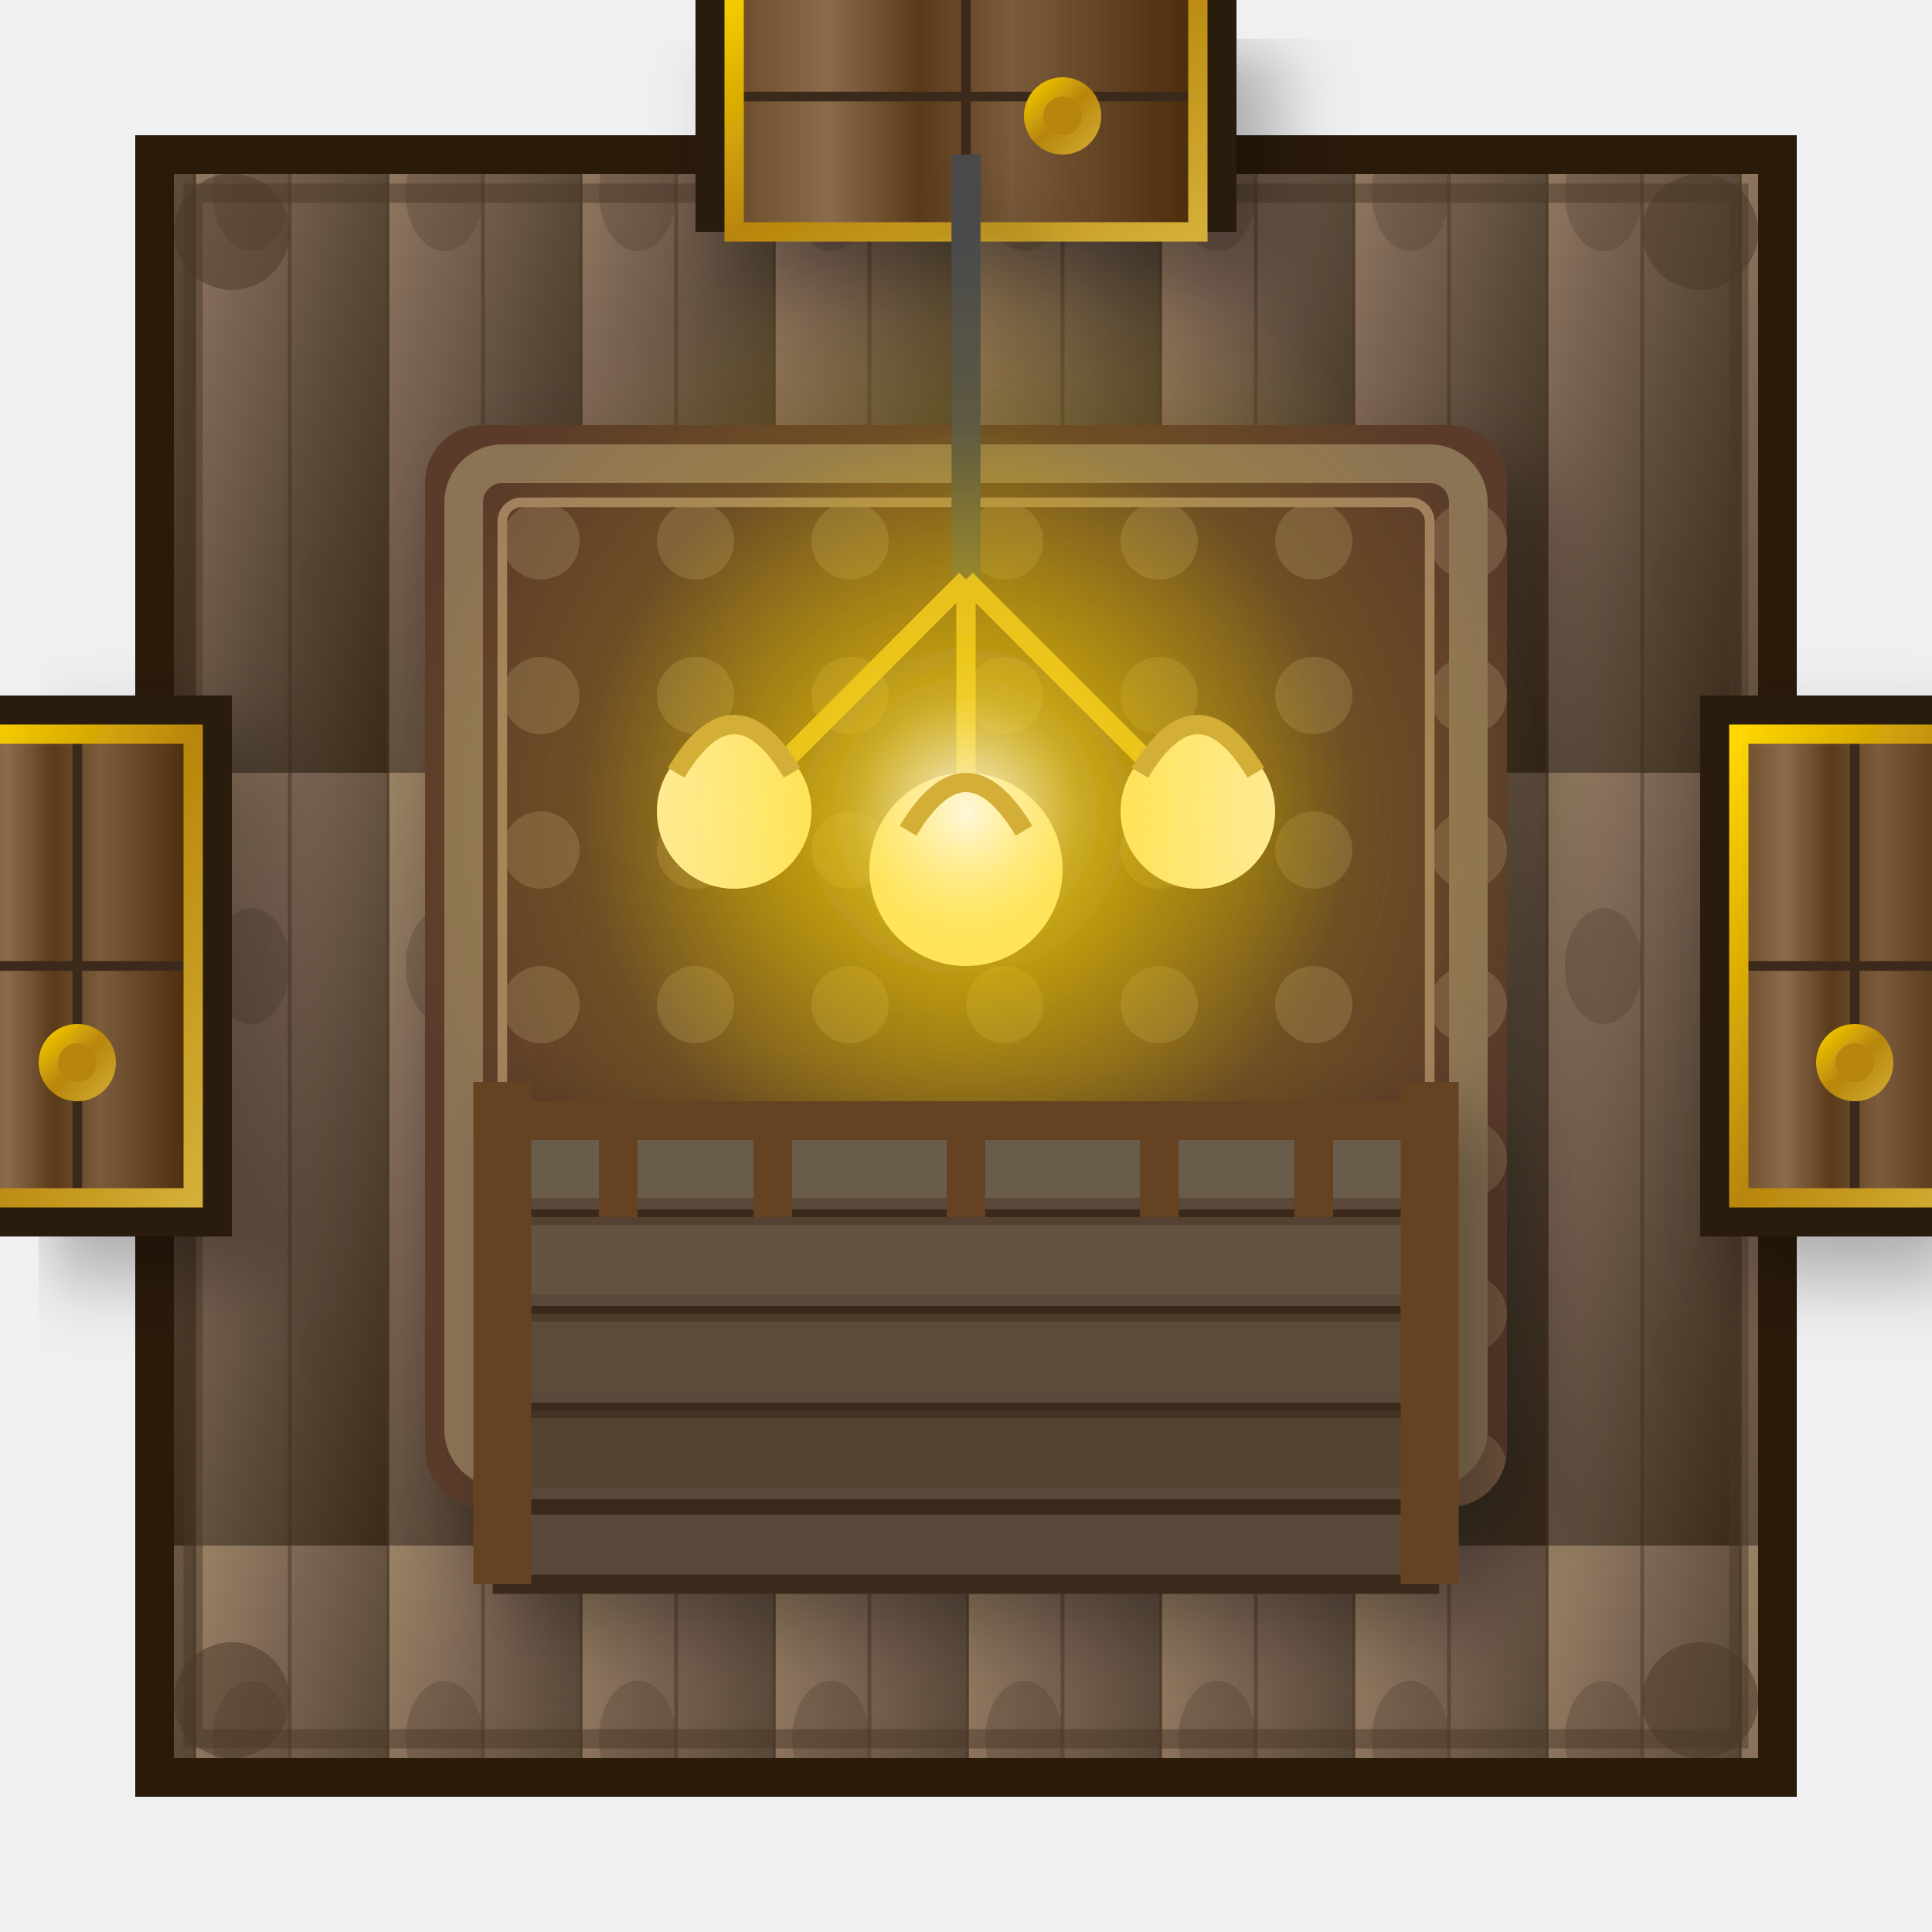
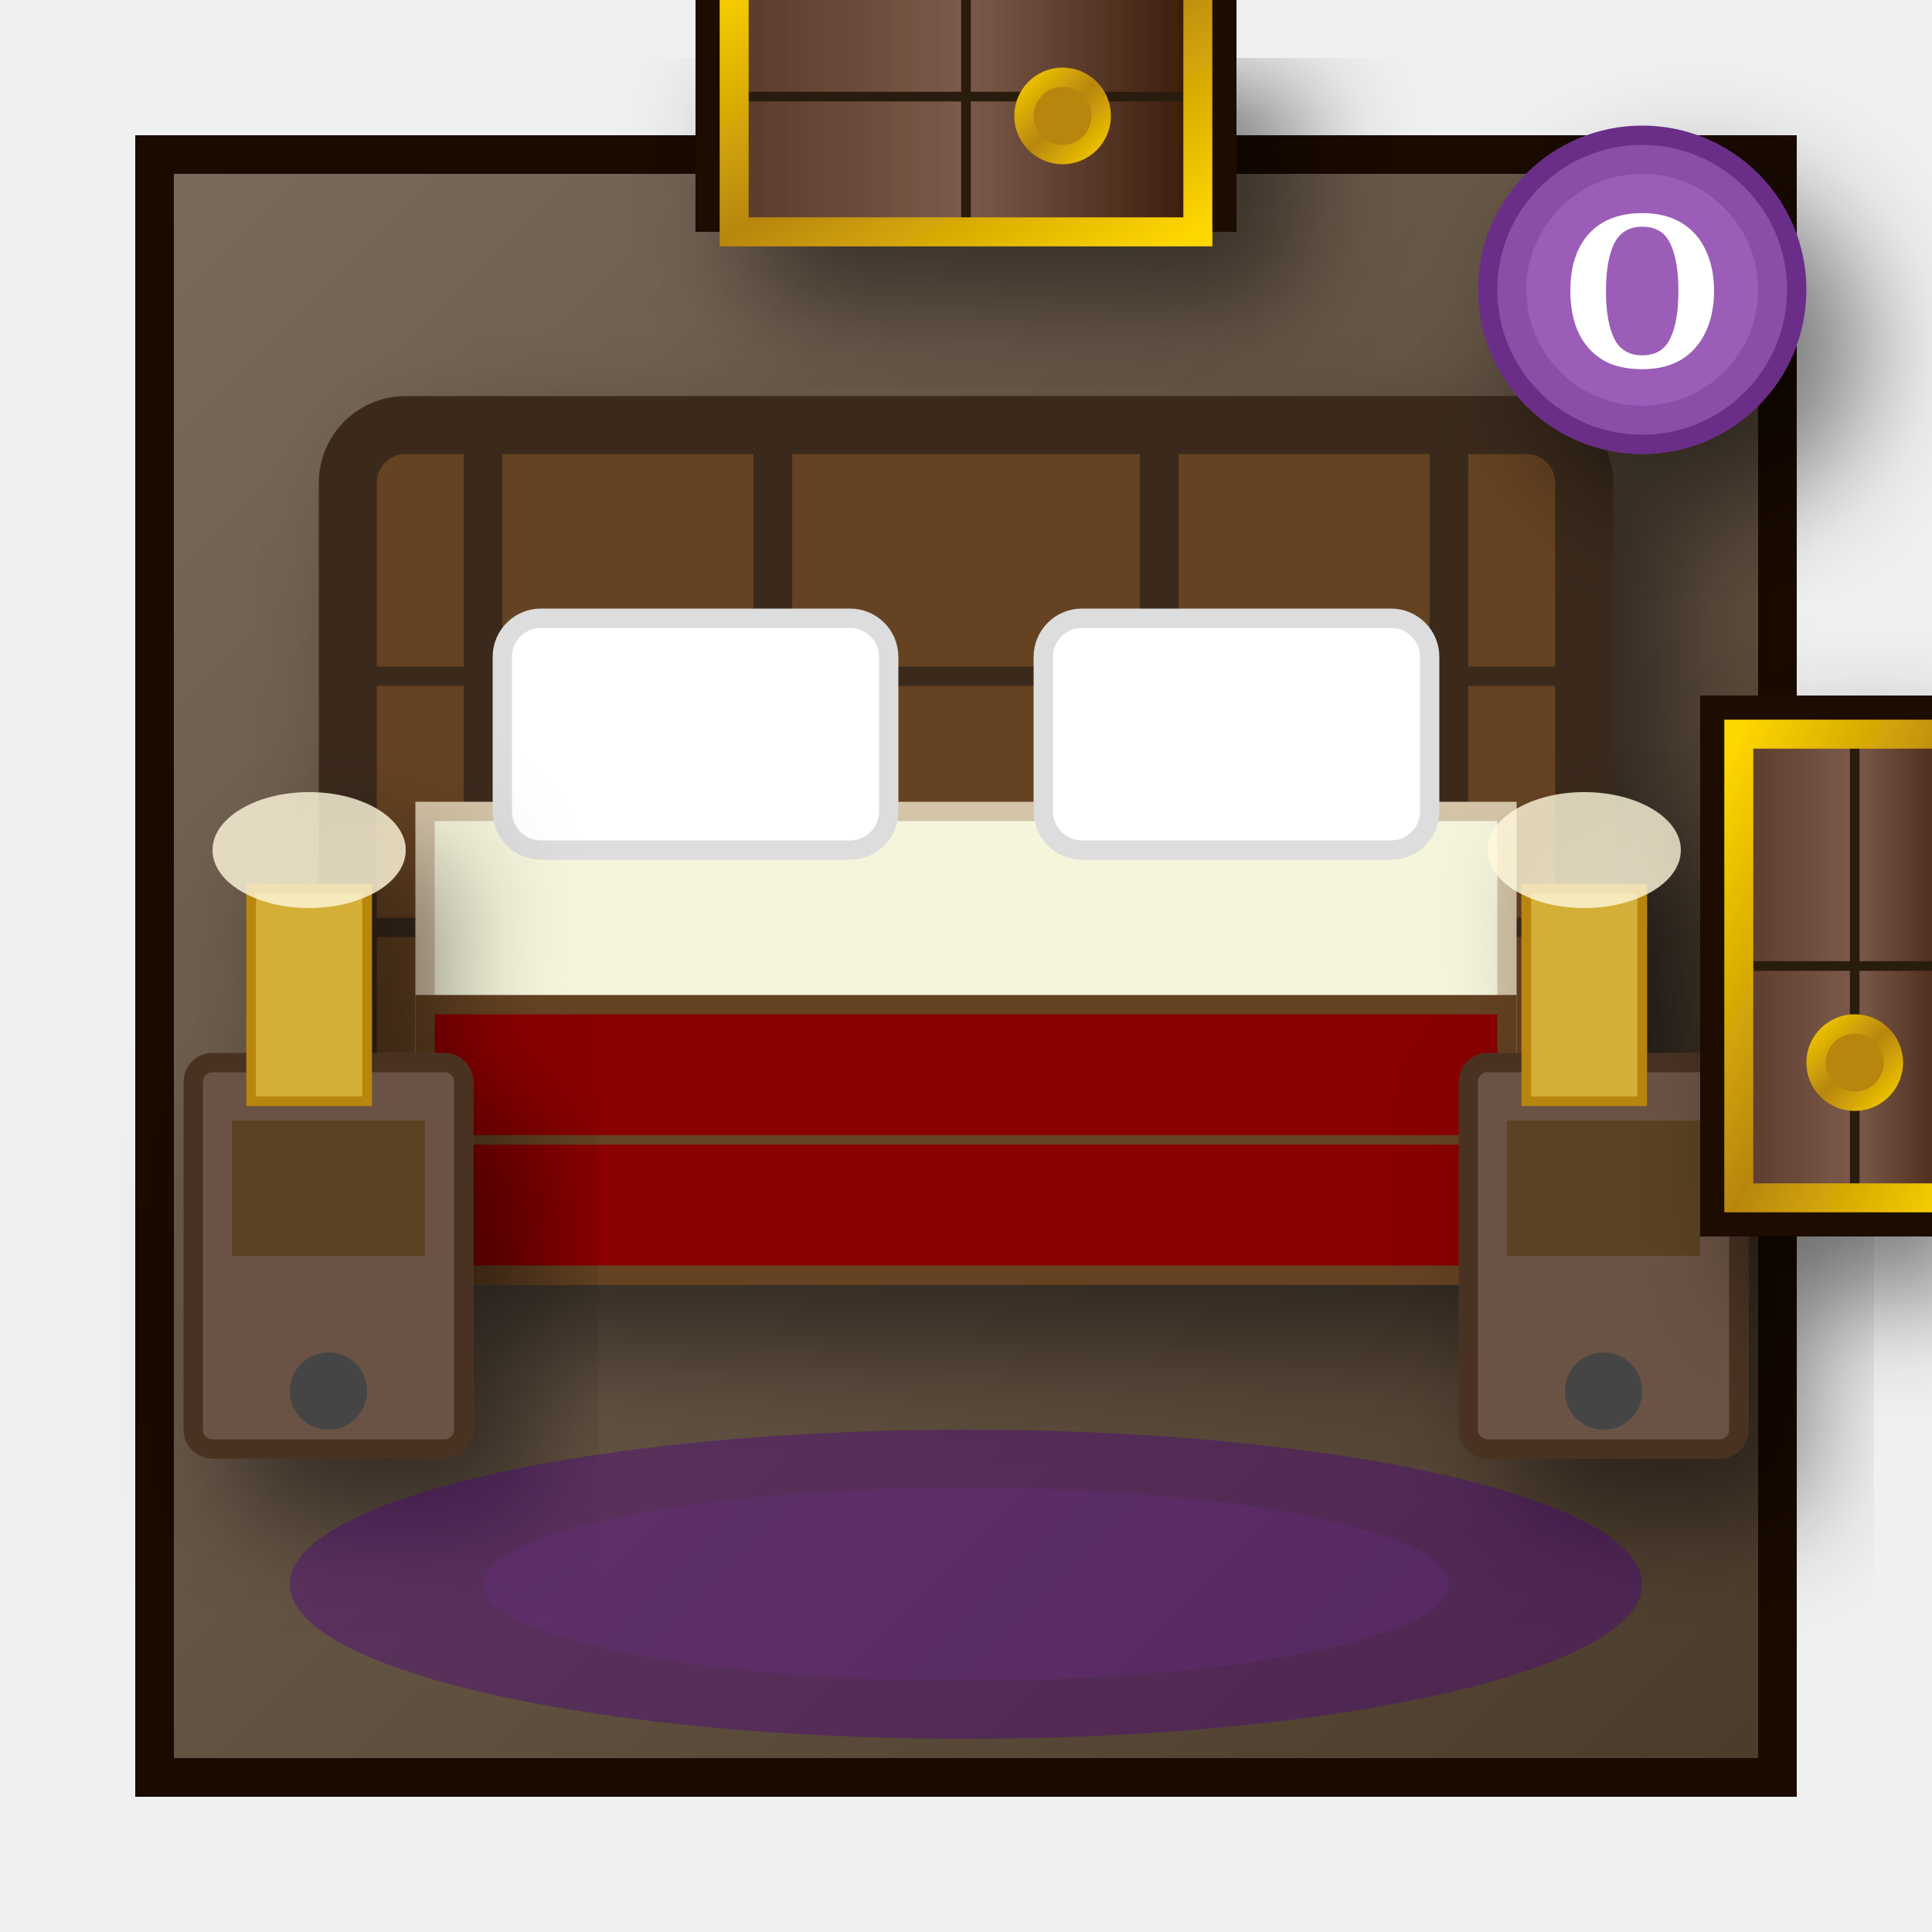
<svg xmlns="http://www.w3.org/2000/svg" viewBox="0 0 100 100" width="400" height="400">
  <defs>
    <linearGradient id="floorGrad" x1="0%" y1="0%" x2="100%" y2="100%">
-       <stop offset="0%" style="stop-color:#9B8365" />
-       <stop offset="30%" style="stop-color:#7B6354" />
-       <stop offset="60%" style="stop-color:#5A4A3A" />
-       <stop offset="100%" style="stop-color:#3A2A1A" />
+       <stop offset="0%" style="stop-color:#7B6B5B" />
+       <stop offset="100%" style="stop-color:#4B3B2B" />
    </linearGradient>
-     <pattern id="woodPattern" x="0" y="0" width="10" height="40" patternUnits="userSpaceOnUse">
-       <rect width="10" height="40" fill="url(#floorGrad)" />
-       <line x1="0" y1="0" x2="0" y2="40" stroke="#2A1A0A" stroke-width="0.3" opacity="0.6" />
-       <line x1="5" y1="0" x2="5" y2="40" stroke="#3A2A1A" stroke-width="0.2" opacity="0.4" />
-       <ellipse cx="3" cy="10" rx="2" ry="3" fill="#4A3A2A" opacity="0.3" />
-       <ellipse cx="7" cy="30" rx="1.5" ry="2" fill="#4A3A2A" opacity="0.2" />
-     </pattern>
    <linearGradient id="doorWood" x1="0%" y1="0%" x2="100%" y2="0%">
-       <stop offset="0%" style="stop-color:#6B4B2A" />
-       <stop offset="20%" style="stop-color:#8B6B4B" />
-       <stop offset="40%" style="stop-color:#5A3A1A" />
-       <stop offset="60%" style="stop-color:#7B5B3B" />
-       <stop offset="100%" style="stop-color:#4A2A0A" />
+       <stop offset="0%" style="stop-color:#5A3A2A" />
+       <stop offset="50%" style="stop-color:#7B5B4B" />
+       <stop offset="100%" style="stop-color:#3A1A0A" />
    </linearGradient>
    <linearGradient id="goldTrim" x1="0%" y1="0%" x2="100%" y2="100%">
      <stop offset="0%" style="stop-color:#FFD700" />
      <stop offset="50%" style="stop-color:#B8860B" />
-       <stop offset="100%" style="stop-color:#D4AF37" />
+       <stop offset="100%" style="stop-color:#FFD700" />
    </linearGradient>
-     <radialGradient id="lampGlow" cx="50%" cy="50%" r="50%">
-       <stop offset="0%" style="stop-color:#FFF8DC;stop-opacity:0.9" />
-       <stop offset="30%" style="stop-color:#FFD700;stop-opacity:0.5" />
-       <stop offset="70%" style="stop-color:#FFD700;stop-opacity:0.2" />
-       <stop offset="100%" style="stop-color:#FFD700;stop-opacity:0" />
-     </radialGradient>
-     <pattern id="carpetPattern" x="0" y="0" width="8" height="8" patternUnits="userSpaceOnUse">
-       <rect width="8" height="8" fill="#5A3A2A" />
-       <circle cx="4" cy="4" r="2" fill="#8B7355" opacity="0.5" />
-     </pattern>
    <filter id="softShadow" x="-50%" y="-50%" width="200%" height="200%">
-       <feGaussianBlur in="SourceAlpha" stdDeviation="2" />
-       <feOffset dx="2" dy="2" result="offsetblur" />
+       <feGaussianBlur in="SourceAlpha" stdDeviation="3" />
+       <feOffset dx="3" dy="3" result="offsetblur" />
      <feComponentTransfer>
-         <feFuncA type="linear" slope="0.3" />
+         <feFuncA type="linear" slope="0.5" />
      </feComponentTransfer>
      <feMerge>
        <feMergeNode />
        <feMergeNode in="SourceGraphic" />
      </feMerge>
    </filter>
-     <filter id="innerGlow">
-       <feGaussianBlur in="SourceAlpha" stdDeviation="3" result="blur" />
-       <feComposite in="blur" in2="SourceAlpha" operator="arithmetic" k2="-1" k3="1" result="shadowDiff" />
-       <feFlood flood-color="#FFD700" flood-opacity="0.3" />
-       <feComposite in2="shadowDiff" operator="in" />
-       <feComposite in2="SourceGraphic" operator="over" />
-     </filter>
  </defs>
-   <rect x="8" y="8" width="84" height="84" fill="url(#woodPattern)" stroke="#2A1A0A" stroke-width="2" />
-   <rect x="10" y="10" width="80" height="80" fill="none" stroke="#4A3728" stroke-width="1" opacity="0.5" />
+   <rect x="8" y="8" width="84" height="84" fill="url(#floorGrad)" stroke="#1A0A00" stroke-width="2" />
  <g filter="url(#softShadow)">
-     <rect x="36" y="-4" width="28" height="16" fill="#2A1A0A" />
-     <rect x="38" y="-2" width="24" height="14" fill="url(#doorWood)" />
-     <line x1="50" y1="-2" x2="50" y2="12" stroke="#3A2A1A" stroke-width="0.5" />
-     <line x1="38" y1="5" x2="62" y2="5" stroke="#3A2A1A" stroke-width="0.5" />
-     <rect x="38" y="-2" width="24" height="14" fill="none" stroke="url(#goldTrim)" stroke-width="1" />
-     <circle cx="55" cy="6" r="2" fill="url(#goldTrim)" />
-     <circle cx="55" cy="6" r="1" fill="#B8860B" />
+     <rect x="18" y="22" width="64" height="38" fill="#654321" stroke="#3A2A1A" stroke-width="3" rx="3" />
+     <line x1="25" y1="22" x2="25" y2="60" stroke="#3A2A1A" stroke-width="2" />
+     <line x1="40" y1="22" x2="40" y2="60" stroke="#3A2A1A" stroke-width="2" />
+     <line x1="60" y1="22" x2="60" y2="60" stroke="#3A2A1A" stroke-width="2" />
+     <line x1="75" y1="22" x2="75" y2="60" stroke="#3A2A1A" stroke-width="2" />
+     <line x1="18" y1="35" x2="82" y2="35" stroke="#3A2A1A" stroke-width="1" />
+     <line x1="18" y1="48" x2="82" y2="48" stroke="#3A2A1A" stroke-width="1" />
+     <rect x="22" y="42" width="56" height="18" fill="#F5F5DC" stroke="#D4C4A8" stroke-width="1" />
+     <rect x="26" y="32" width="20" height="12" fill="#FFF" stroke="#DDD" stroke-width="1" rx="2" />
+     <rect x="54" y="32" width="20" height="12" fill="#FFF" stroke="#DDD" stroke-width="1" rx="2" />
+     <rect x="22" y="52" width="56" height="14" fill="#8B0000" stroke="#654321" stroke-width="1" />
+     <line x1="22" y1="59" x2="78" y2="59" stroke="#654321" stroke-width="0.5" />
  </g>
  <g filter="url(#softShadow)">
-     <rect x="88" y="36" width="16" height="28" fill="#2A1A0A" />
-     <rect x="90" y="38" width="12" height="24" fill="url(#doorWood)" />
-     <line x1="90" y1="50" x2="102" y2="50" stroke="#3A2A1A" stroke-width="0.5" />
-     <line x1="96" y1="38" x2="96" y2="62" stroke="#3A2A1A" stroke-width="0.5" />
-     <rect x="90" y="38" width="12" height="24" fill="none" stroke="url(#goldTrim)" stroke-width="1" />
-     <circle cx="96" cy="55" r="2" fill="url(#goldTrim)" />
-     <circle cx="96" cy="55" r="1" fill="#B8860B" />
+     <rect x="10" y="55" width="14" height="20" fill="#6B5344" stroke="#4A3324" stroke-width="1" rx="1" />
+     <rect x="12" y="58" width="10" height="7" fill="#5A4324" />
+     <circle cx="17" cy="72" r="2" fill="#444" />
+     <rect x="13" y="46" width="6" height="11" fill="#D4AF37" stroke="#B8860B" stroke-width="0.5" />
+     <ellipse cx="16" cy="44" rx="5" ry="3" fill="#FFF8DC" opacity="0.8" />
  </g>
  <g filter="url(#softShadow)">
-     <rect x="-4" y="36" width="16" height="28" fill="#2A1A0A" />
-     <rect x="-2" y="38" width="12" height="24" fill="url(#doorWood)" />
-     <line x1="-2" y1="50" x2="10" y2="50" stroke="#3A2A1A" stroke-width="0.5" />
-     <line x1="4" y1="38" x2="4" y2="62" stroke="#3A2A1A" stroke-width="0.5" />
-     <rect x="-2" y="38" width="12" height="24" fill="none" stroke="url(#goldTrim)" stroke-width="1" />
-     <circle cx="4" cy="55" r="2" fill="url(#goldTrim)" />
-     <circle cx="4" cy="55" r="1" fill="#B8860B" />
+     <rect x="76" y="55" width="14" height="20" fill="#6B5344" stroke="#4A3324" stroke-width="1" rx="1" />
+     <rect x="78" y="58" width="10" height="7" fill="#5A4324" />
+     <circle cx="83" cy="72" r="2" fill="#444" />
+     <rect x="79" y="46" width="6" height="11" fill="#D4AF37" stroke="#B8860B" stroke-width="0.5" />
+     <ellipse cx="82" cy="44" rx="5" ry="3" fill="#FFF8DC" opacity="0.8" />
+   </g>
+   <ellipse cx="50" cy="82" rx="35" ry="8" fill="#4A0082" opacity="0.4" />
+   <ellipse cx="50" cy="82" rx="25" ry="5" fill="#6B2D88" opacity="0.3" />
+   <g filter="url(#softShadow)">
+     <rect x="36" y="-4" width="28" height="16" fill="#1A0A00" />
+     <rect x="38" y="-2" width="24" height="14" fill="url(#doorWood)" />
+     <line x1="50" y1="-2" x2="50" y2="12" stroke="#2A1A0A" stroke-width="0.5" />
+     <line x1="38" y1="5" x2="62" y2="5" stroke="#2A1A0A" stroke-width="0.5" />
+     <rect x="38" y="-2" width="24" height="14" fill="none" stroke="url(#goldTrim)" stroke-width="1.5" />
+     <circle cx="55" cy="6" r="2.5" fill="url(#goldTrim)" />
+     <circle cx="55" cy="6" r="1.5" fill="#B8860B" />
  </g>
  <g filter="url(#softShadow)">
-     <rect x="22" y="22" width="56" height="56" fill="url(#carpetPattern)" rx="3" />
-     <rect x="24" y="24" width="52" height="52" fill="none" stroke="#8B7355" stroke-width="2" rx="2" />
-     <rect x="26" y="26" width="48" height="48" fill="none" stroke="#A08060" stroke-width="0.5" rx="1" />
+     <rect x="88" y="36" width="16" height="28" fill="#1A0A00" />
+     <rect x="90" y="38" width="12" height="24" fill="url(#doorWood)" />
+     <line x1="90" y1="50" x2="102" y2="50" stroke="#2A1A0A" stroke-width="0.5" />
+     <line x1="96" y1="38" x2="96" y2="62" stroke="#2A1A0A" stroke-width="0.5" />
+     <rect x="90" y="38" width="12" height="24" fill="none" stroke="url(#goldTrim)" stroke-width="1.5" />
+     <circle cx="96" cy="55" r="2.5" fill="url(#goldTrim)" />
+     <circle cx="96" cy="55" r="1.5" fill="#B8860B" />
  </g>
  <g filter="url(#softShadow)">
-     <line x1="50" y1="8" x2="50" y2="30" stroke="#4A4A4A" stroke-width="1.5" />
-     <line x1="50" y1="30" x2="38" y2="42" stroke="#D4AF37" stroke-width="1" />
-     <line x1="50" y1="30" x2="62" y2="42" stroke="#D4AF37" stroke-width="1" />
-     <line x1="50" y1="30" x2="50" y2="45" stroke="#D4AF37" stroke-width="1" />
-     <circle cx="38" cy="42" r="4" fill="#FFF8DC" filter="url(#innerGlow)" />
-     <circle cx="62" cy="42" r="4" fill="#FFF8DC" filter="url(#innerGlow)" />
-     <circle cx="50" cy="45" r="5" fill="#FFF8DC" filter="url(#innerGlow)" />
-     <circle cx="50" cy="42" r="20" fill="url(#lampGlow)" />
-     <circle cx="50" cy="42" r="30" fill="url(#lampGlow)" opacity="0.5" />
-     <path d="M35,40 Q38,35 41,40" fill="none" stroke="#D4AF37" stroke-width="1" />
-     <path d="M59,40 Q62,35 65,40" fill="none" stroke="#D4AF37" stroke-width="1" />
-     <path d="M47,43 Q50,38 53,43" fill="none" stroke="#D4AF37" stroke-width="1" />
+     <circle cx="85" cy="15" r="8" fill="#8B4DA8" stroke="#6B2D88" stroke-width="1" />
+     <circle cx="85" cy="15" r="6" fill="#AB6DC8" opacity="0.5" />
+     <text x="85" y="19" text-anchor="middle" font-size="11" fill="#FFF" font-weight="bold" font-family="serif">O</text>
  </g>
-   <g filter="url(#softShadow)">
-     <rect x="26" y="58" width="48" height="24" fill="#5A4A3A" stroke="#3A2A1A" stroke-width="1" />
-     <line x1="26" y1="63" x2="74" y2="63" stroke="#3A2A1A" stroke-width="0.8" />
-     <line x1="26" y1="68" x2="74" y2="68" stroke="#3A2A1A" stroke-width="0.8" />
-     <line x1="26" y1="73" x2="74" y2="73" stroke="#3A2A1A" stroke-width="0.8" />
-     <line x1="26" y1="78" x2="74" y2="78" stroke="#3A2A1A" stroke-width="0.8" />
-     <rect x="26" y="58" width="48" height="4" fill="#7B6B5B" opacity="0.5" />
-     <rect x="26" y="63" width="48" height="4" fill="#6B5B4B" opacity="0.5" />
-     <rect x="26" y="68" width="48" height="4" fill="#5B4B3B" opacity="0.5" />
-     <rect x="26" y="73" width="48" height="4" fill="#4B3B2B" opacity="0.5" />
-     <line x1="26" y1="56" x2="26" y2="82" stroke="#654321" stroke-width="3" />
-     <line x1="74" y1="56" x2="74" y2="82" stroke="#654321" stroke-width="3" />
-     <line x1="26" y1="58" x2="74" y2="58" stroke="#654321" stroke-width="2" />
-     <line x1="32" y1="58" x2="32" y2="63" stroke="#654321" stroke-width="2" />
-     <line x1="40" y1="58" x2="40" y2="63" stroke="#654321" stroke-width="2" />
-     <line x1="50" y1="58" x2="50" y2="63" stroke="#654321" stroke-width="2" />
-     <line x1="60" y1="58" x2="60" y2="63" stroke="#654321" stroke-width="2" />
-     <line x1="68" y1="58" x2="68" y2="63" stroke="#654321" stroke-width="2" />
-   </g>
-   <circle cx="12" cy="12" r="3" fill="#4A3728" opacity="0.5" />
-   <circle cx="88" cy="12" r="3" fill="#4A3728" opacity="0.5" />
-   <circle cx="12" cy="88" r="3" fill="#4A3728" opacity="0.5" />
-   <circle cx="88" cy="88" r="3" fill="#4A3728" opacity="0.5" />
</svg>
